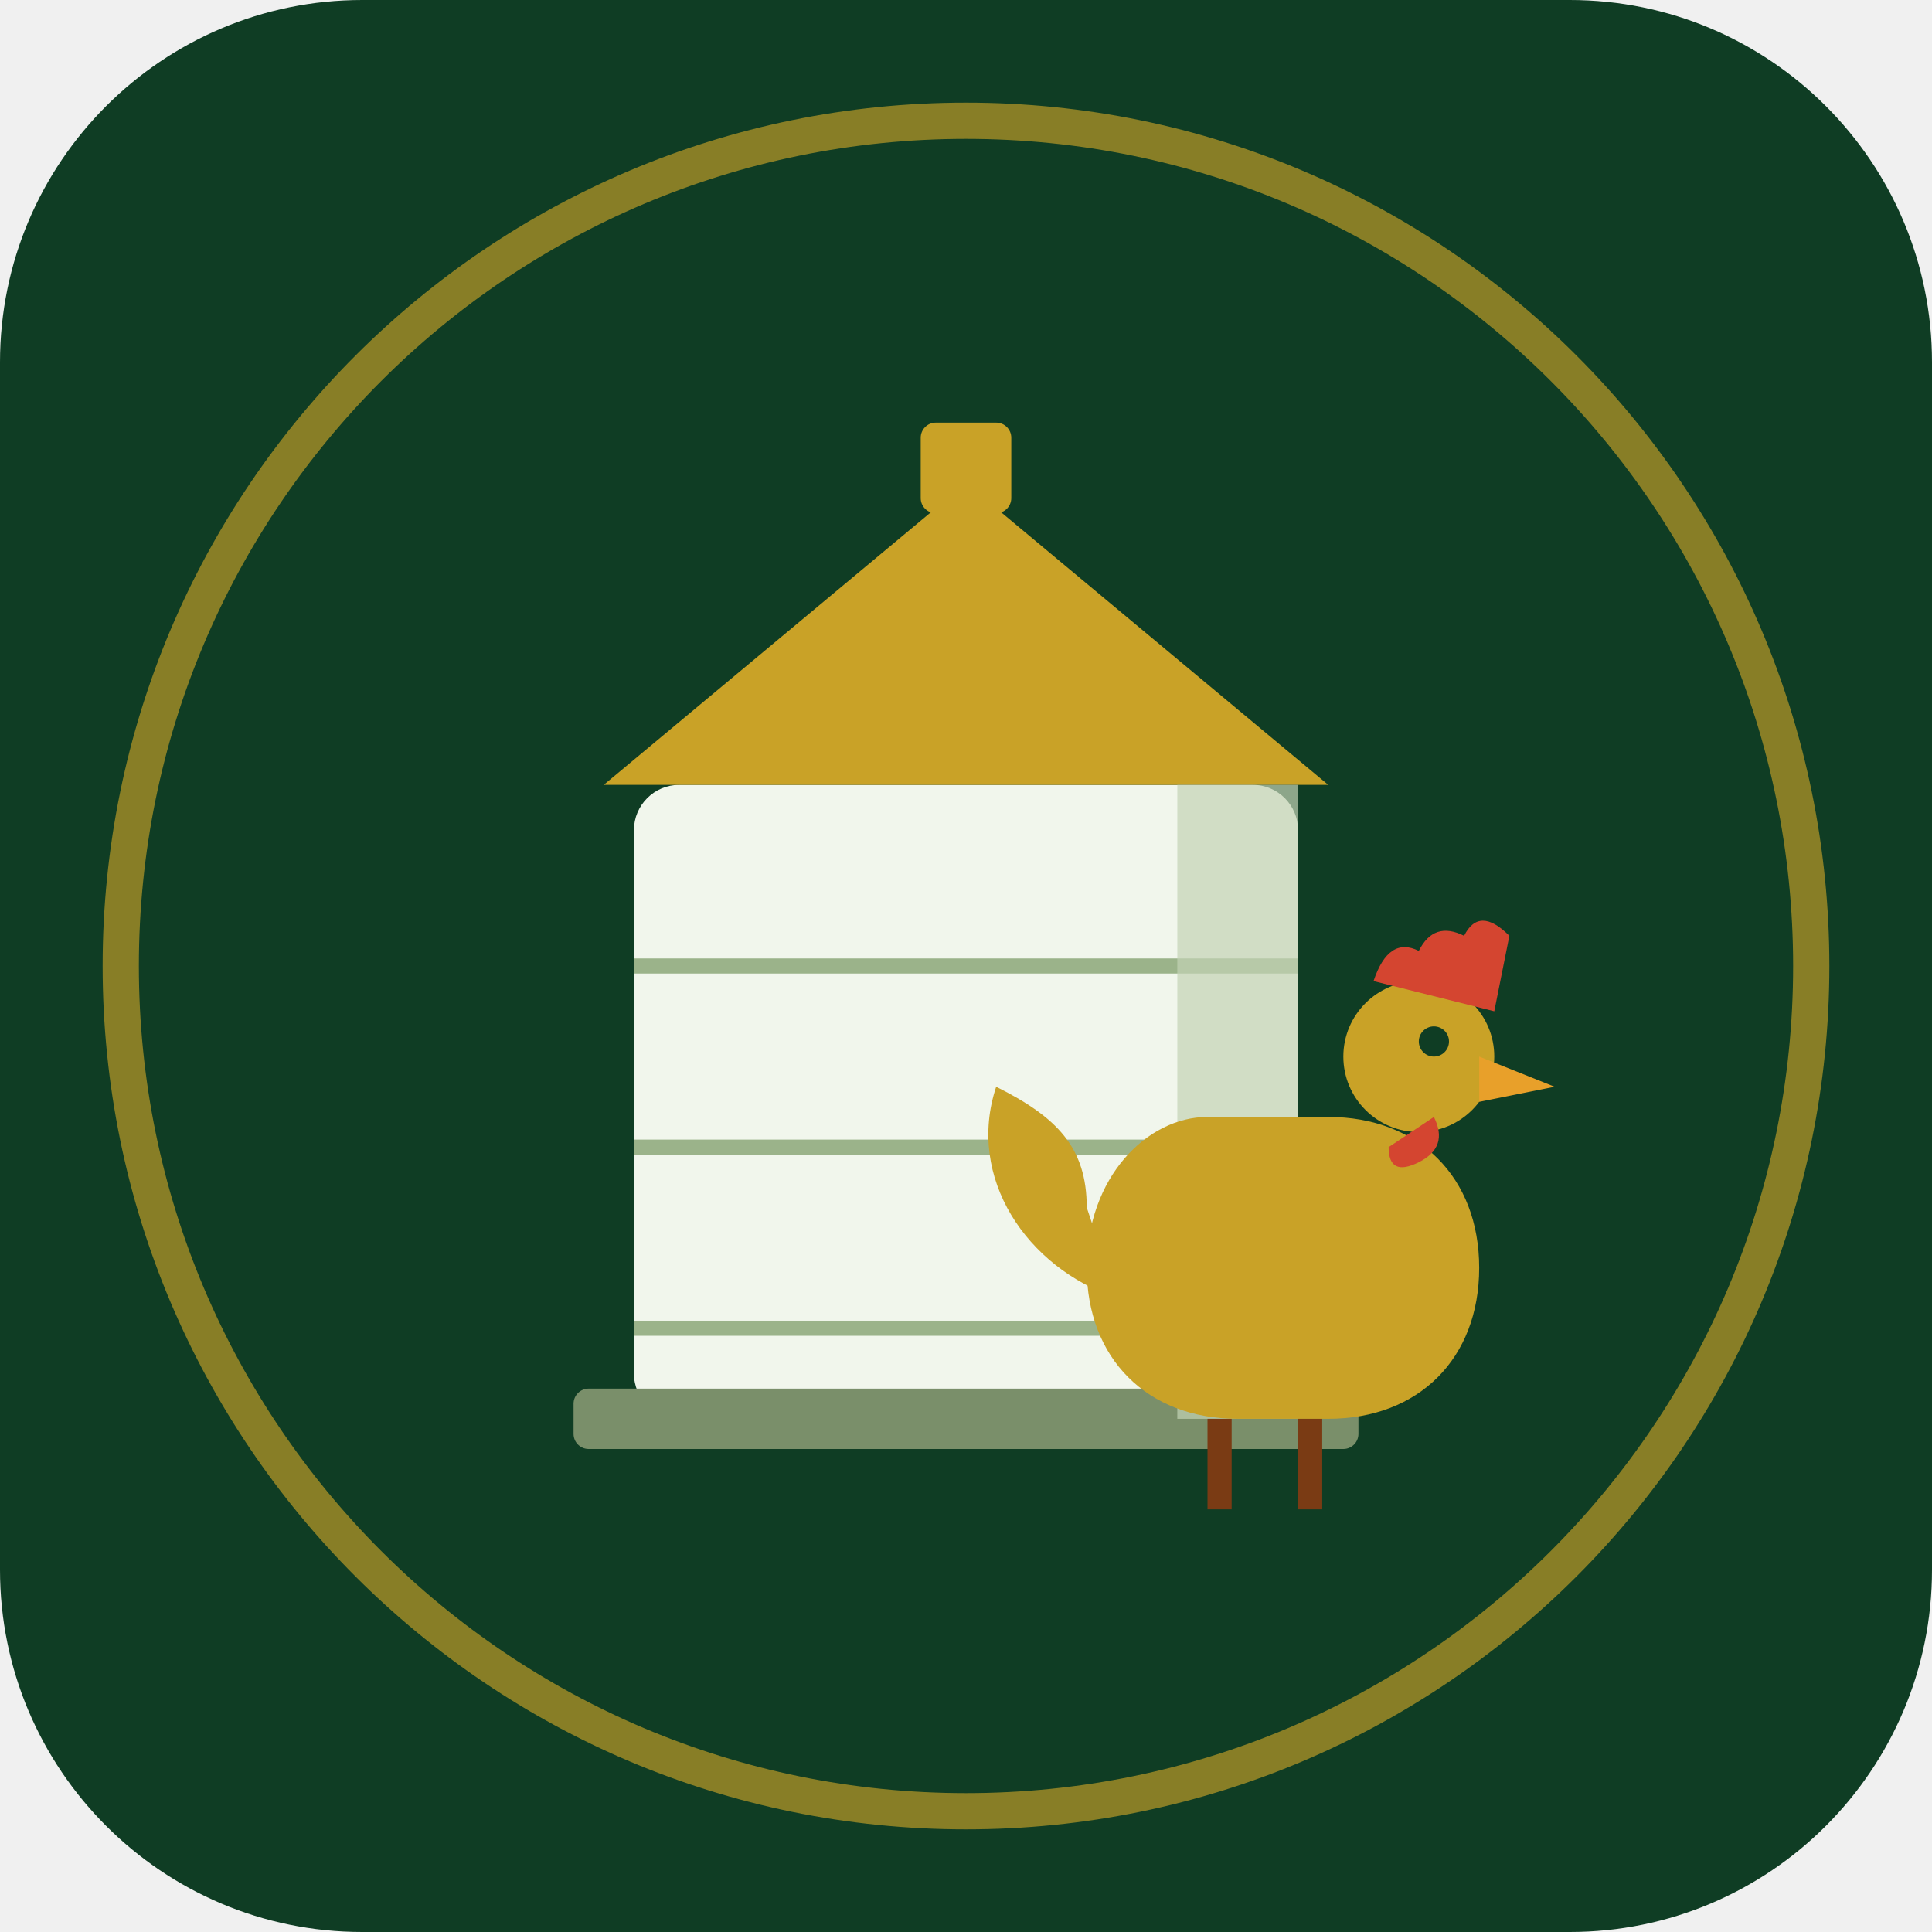
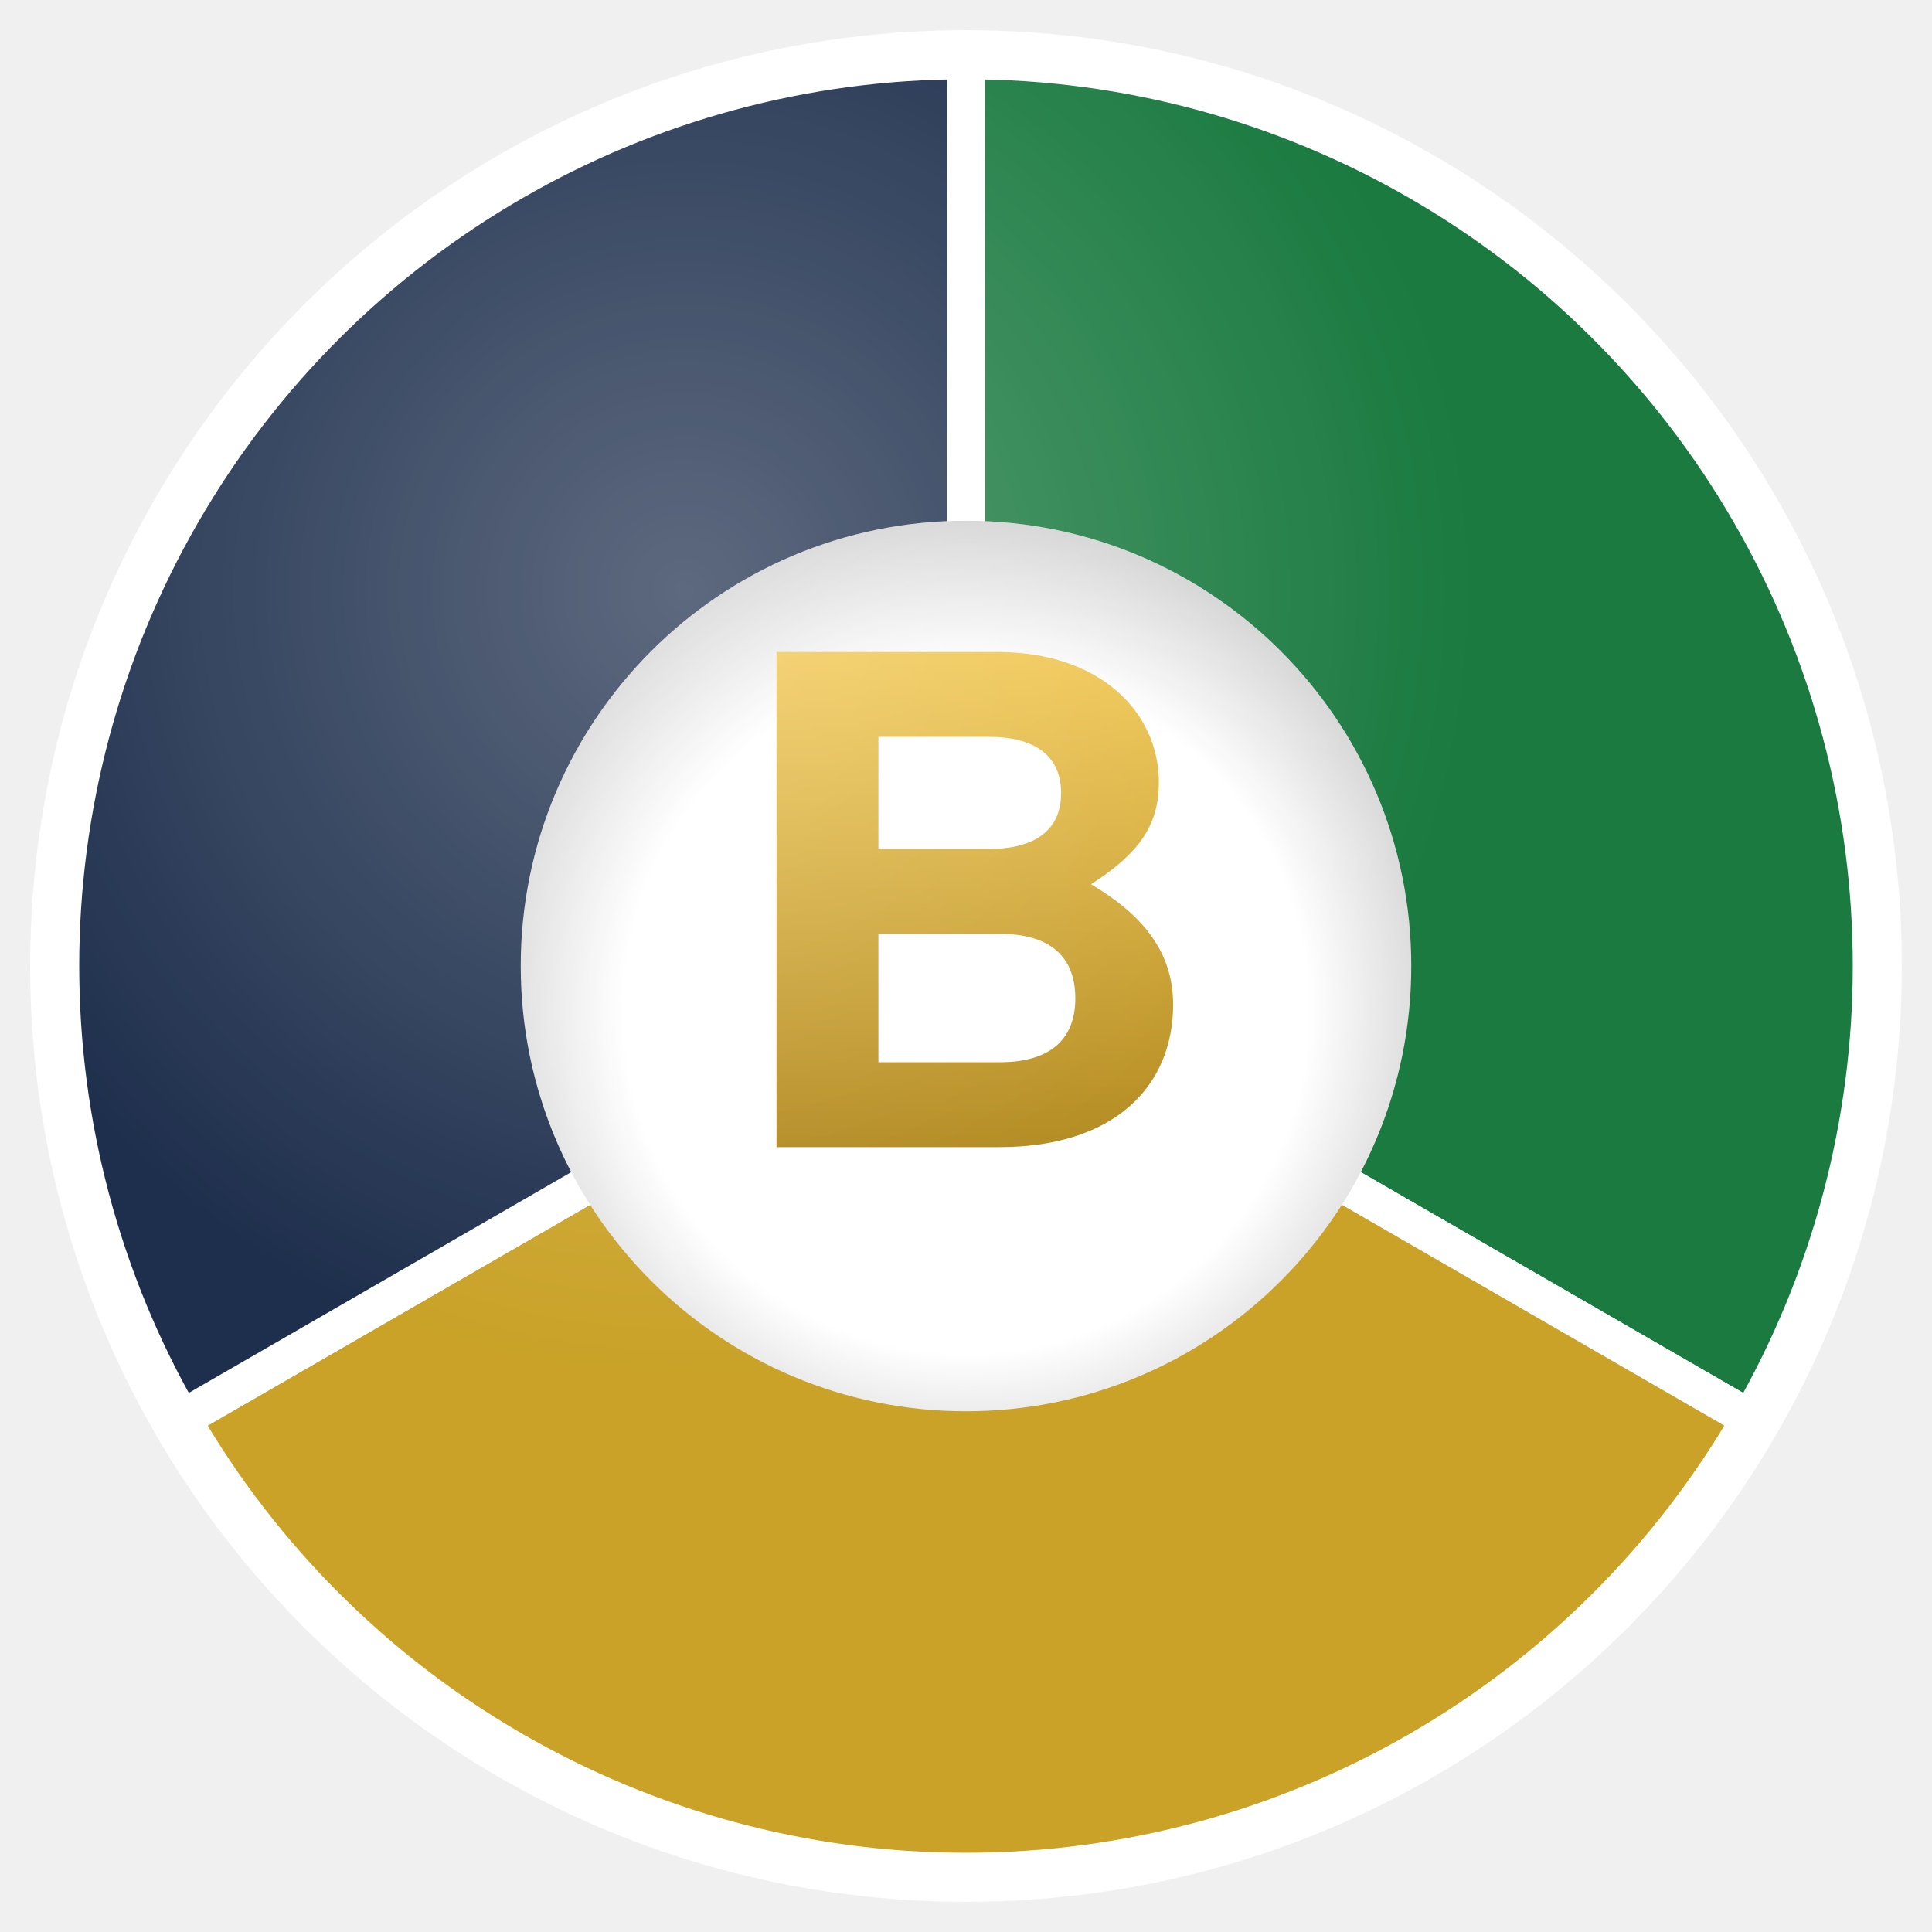
- <svg xmlns="http://www.w3.org/2000/svg" viewBox="0 0 128 128" role="img" aria-label="Broiler Base Mate logo">
-   <rect x="0" y="0" width="128" height="128" rx="24" fill="#0f3d24" />
-   <circle cx="64" cy="64" r="56" fill="none" stroke="#C9A227" stroke-width="2.4" opacity="0.65" />
-   <g transform="translate(64 70)">
-     <rect x="-22" y="-18" width="44" height="42" rx="3" fill="#f1f6ec" />
-     <line x1="-22" y1="-6" x2="22" y2="-6" stroke="#9bb38a" stroke-width="1" />
-     <line x1="-22" y1="6" x2="22" y2="6" stroke="#9bb38a" stroke-width="1" />
-     <line x1="-22" y1="18" x2="22" y2="18" stroke="#9bb38a" stroke-width="1" />
-     <path d="M -24 -18 L 0 -38 L 24 -18 Z" fill="#C9A227" />
-     <rect x="-3" y="-42" width="6" height="6" rx="1" fill="#C9A227" />
-     <rect x="-26" y="22" width="52" height="4" rx="1" fill="#7a8f6a" />
-     <rect x="14" y="-18" width="8" height="42" rx="0" fill="#c3d3b5" opacity="0.7" />
-   </g>
-   <g transform="translate(82 80)" fill="#C9A227">
-     <path d="M 0 14              C -6 14 -10 10 -10 4              C -10 -2 -6 -6 -2 -6              L 6 -6              C 12 -6 16 -2 16 4              C 16 10 12 14 6 14              Z" />
-     <path d="M -8 6              C -14 4 -18 -2 -16 -8              C -12 -6 -10 -4 -10 0              Z" />
-     <circle cx="12" cy="-10" r="5" />
-     <path d="M 16 -10 L 21 -8 L 16 -7 Z" fill="#e8a02a" />
-     <path d="M 9 -15              q 1 -3 3 -2              q 1 -2 3 -1              q 1 -2 3 0              L 17 -13 Z" fill="#d44530" />
-     <path d="M 13 -6 q 1 2 -1 3 q -2 1 -2 -1 Z" fill="#d44530" />
-     <circle cx="13" cy="-11" r="1" fill="#0f3d24" />
-     <rect x="-2" y="14" width="1.6" height="6" fill="#7a3b14" />
-     <rect x="4" y="14" width="1.6" height="6" fill="#7a3b14" />
-   </g>
+ <svg xmlns="http://www.w3.org/2000/svg" viewBox="0 0 512 512" role="img" aria-label="Broiler Base Mate app icon">
+   <defs>
+     <radialGradient id="hi" cx="35%" cy="30%" r="70%">
+       <stop offset="0%" stop-color="#ffffff" stop-opacity="0.28" />
+       <stop offset="60%" stop-color="#ffffff" stop-opacity="0" />
+     </radialGradient>
+     <radialGradient id="innerShadow" cx="50%" cy="55%" r="55%">
+       <stop offset="70%" stop-color="#000000" stop-opacity="0" />
+       <stop offset="100%" stop-color="#000000" stop-opacity="0.18" />
+     </radialGradient>
+     <linearGradient id="gold" x1="0" y1="0" x2="0" y2="1">
+       <stop offset="0%" stop-color="#f0c449" />
+       <stop offset="100%" stop-color="#b0871a" />
+     </linearGradient>
+   </defs>
+   <circle cx="256" cy="256" r="248" fill="#ffffff" />
+   <path d="M 256 256 L 256 16 A 240 240 0 0 1 463.85 376 Z" fill="#1a7a40" stroke="#ffffff" stroke-width="10" stroke-linejoin="round" />
+   <path d="M 256 256 L 463.85 376 A 240 240 0 0 1 48.15 376 Z" fill="#C9A227" stroke="#ffffff" stroke-width="10" stroke-linejoin="round" />
+   <path d="M 256 256 L 48.15 376 A 240 240 0 0 1 256 16 Z" fill="#1e2f4d" stroke="#ffffff" stroke-width="10" stroke-linejoin="round" />
+   <circle cx="256" cy="256" r="118" fill="#ffffff" />
+   <circle cx="256" cy="256" r="118" fill="url(#innerShadow)" />
+   <text x="256" y="304" text-anchor="middle" font-family="'Helvetica Neue', 'Arial Black', system-ui, sans-serif" font-weight="900" font-size="180" letter-spacing="-6" fill="url(#gold)">B</text>
+   <circle cx="256" cy="256" r="248" fill="url(#hi)" />
</svg>
